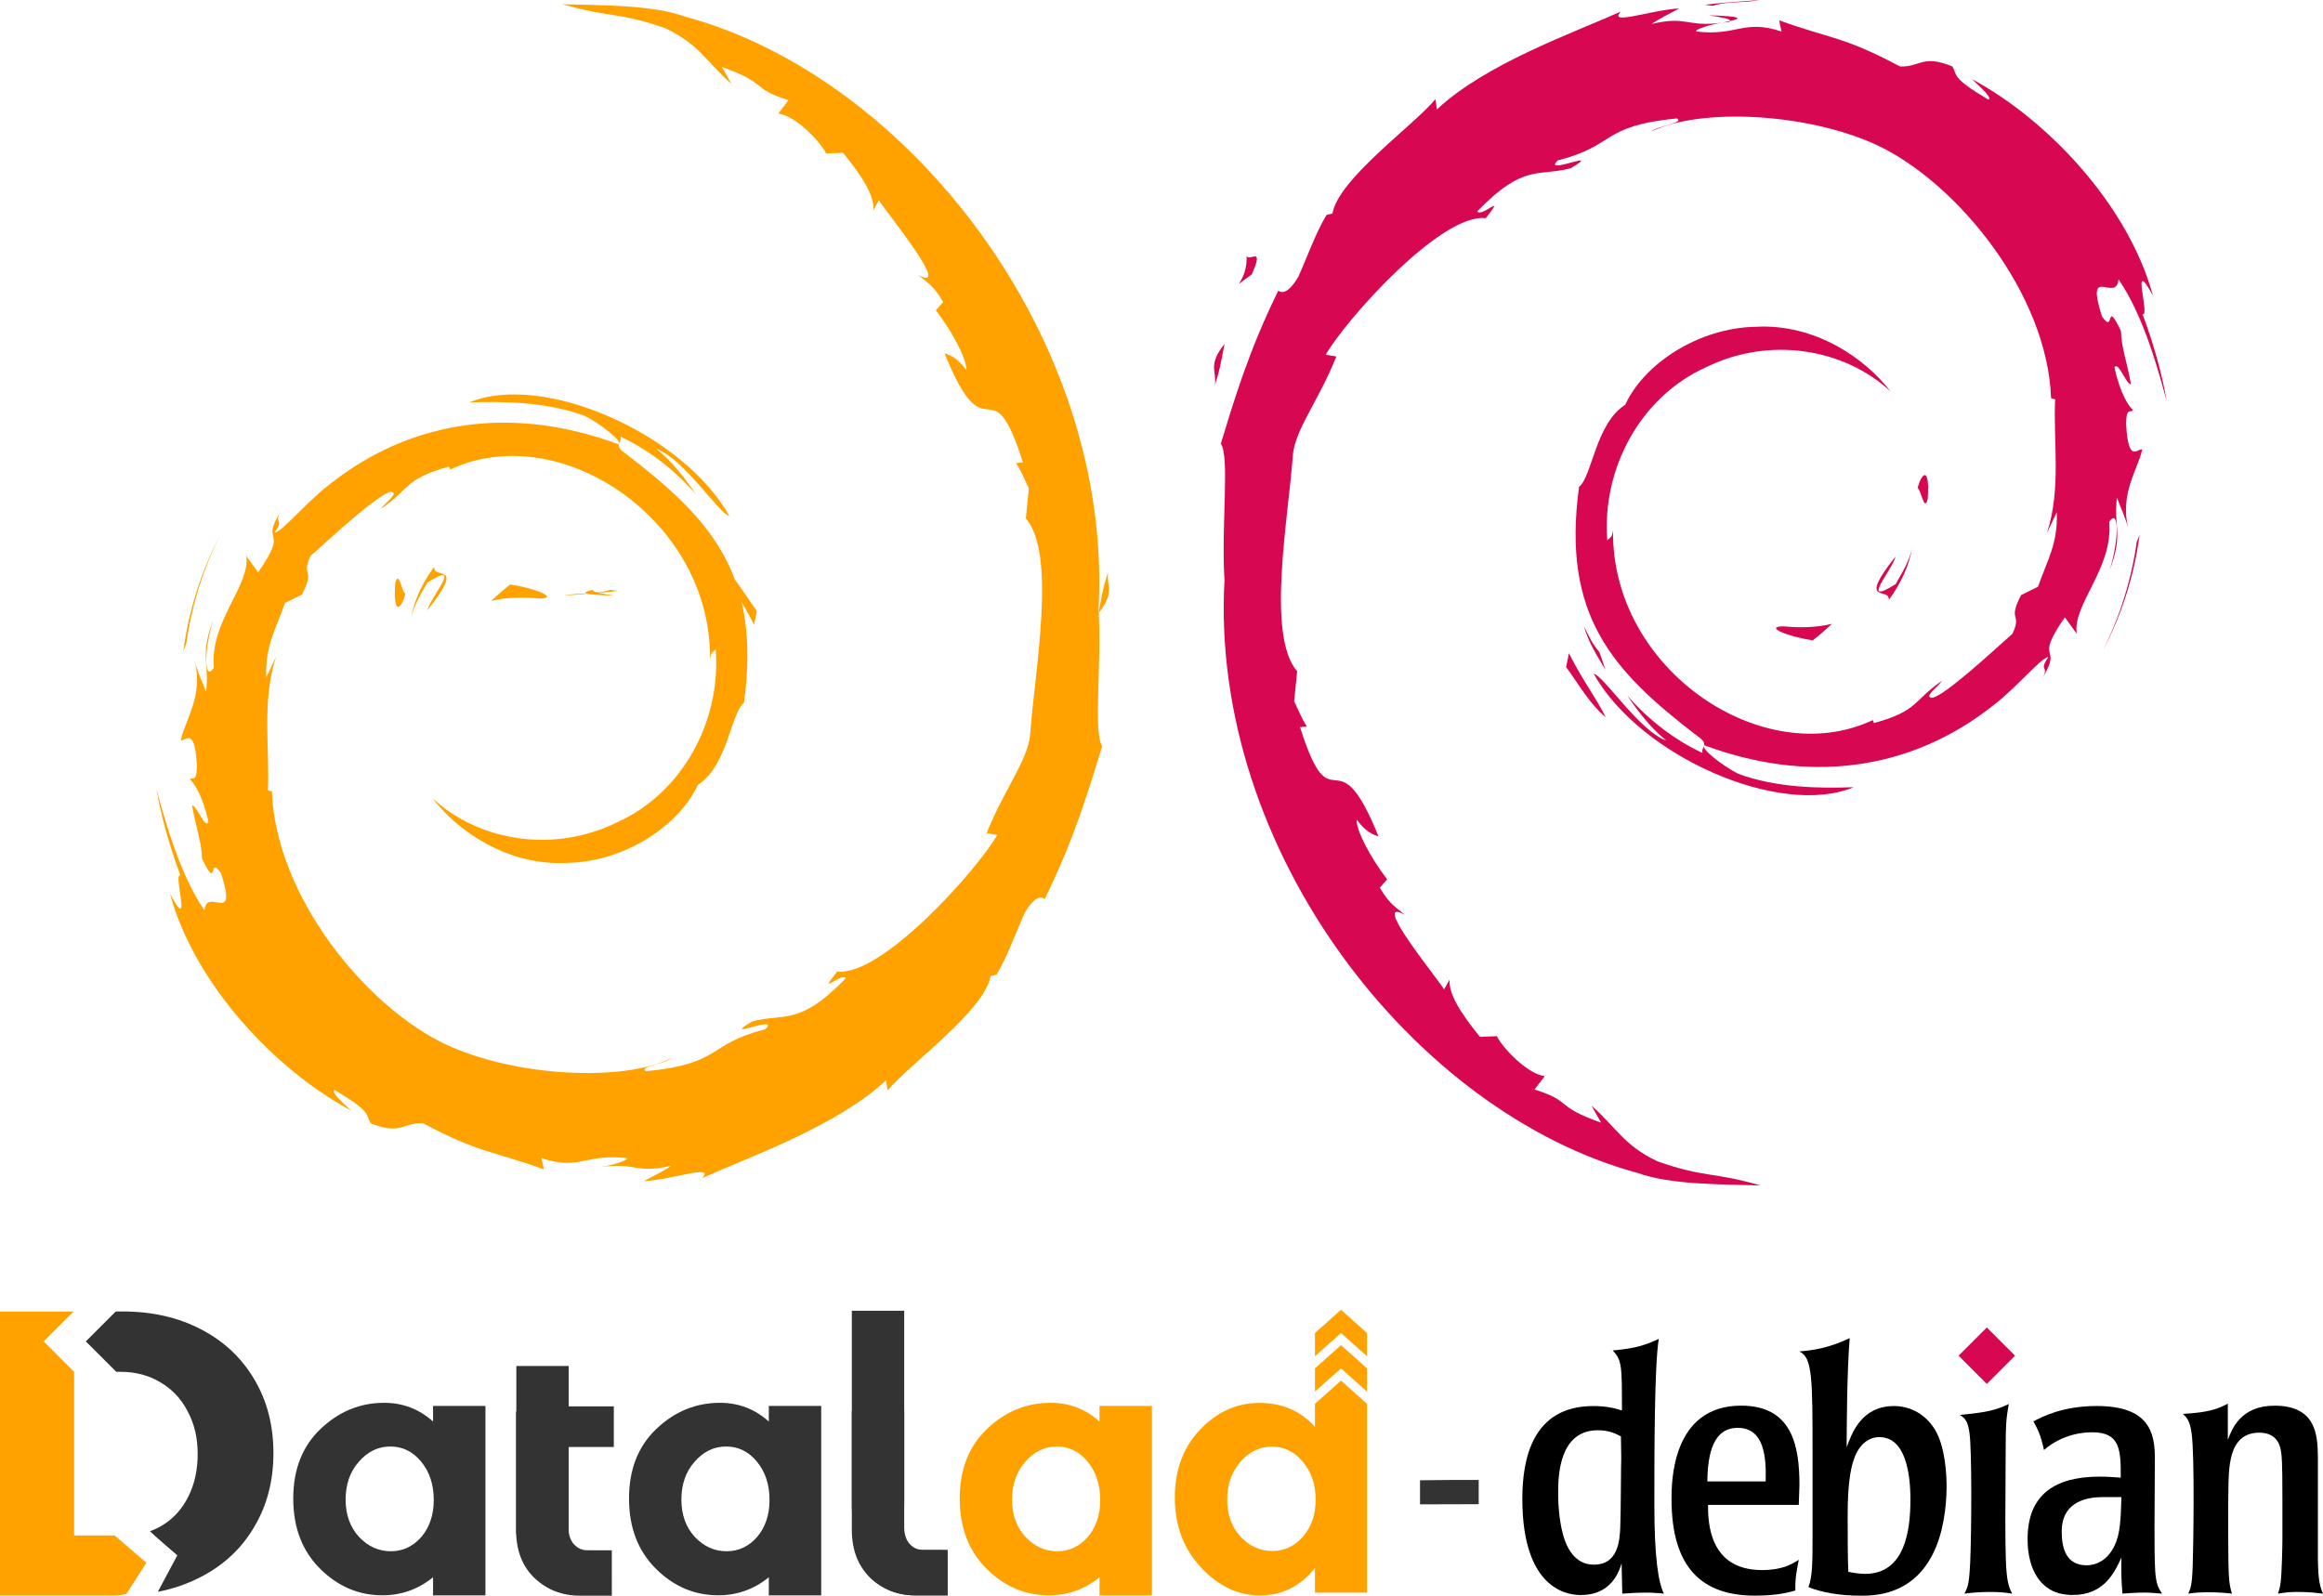
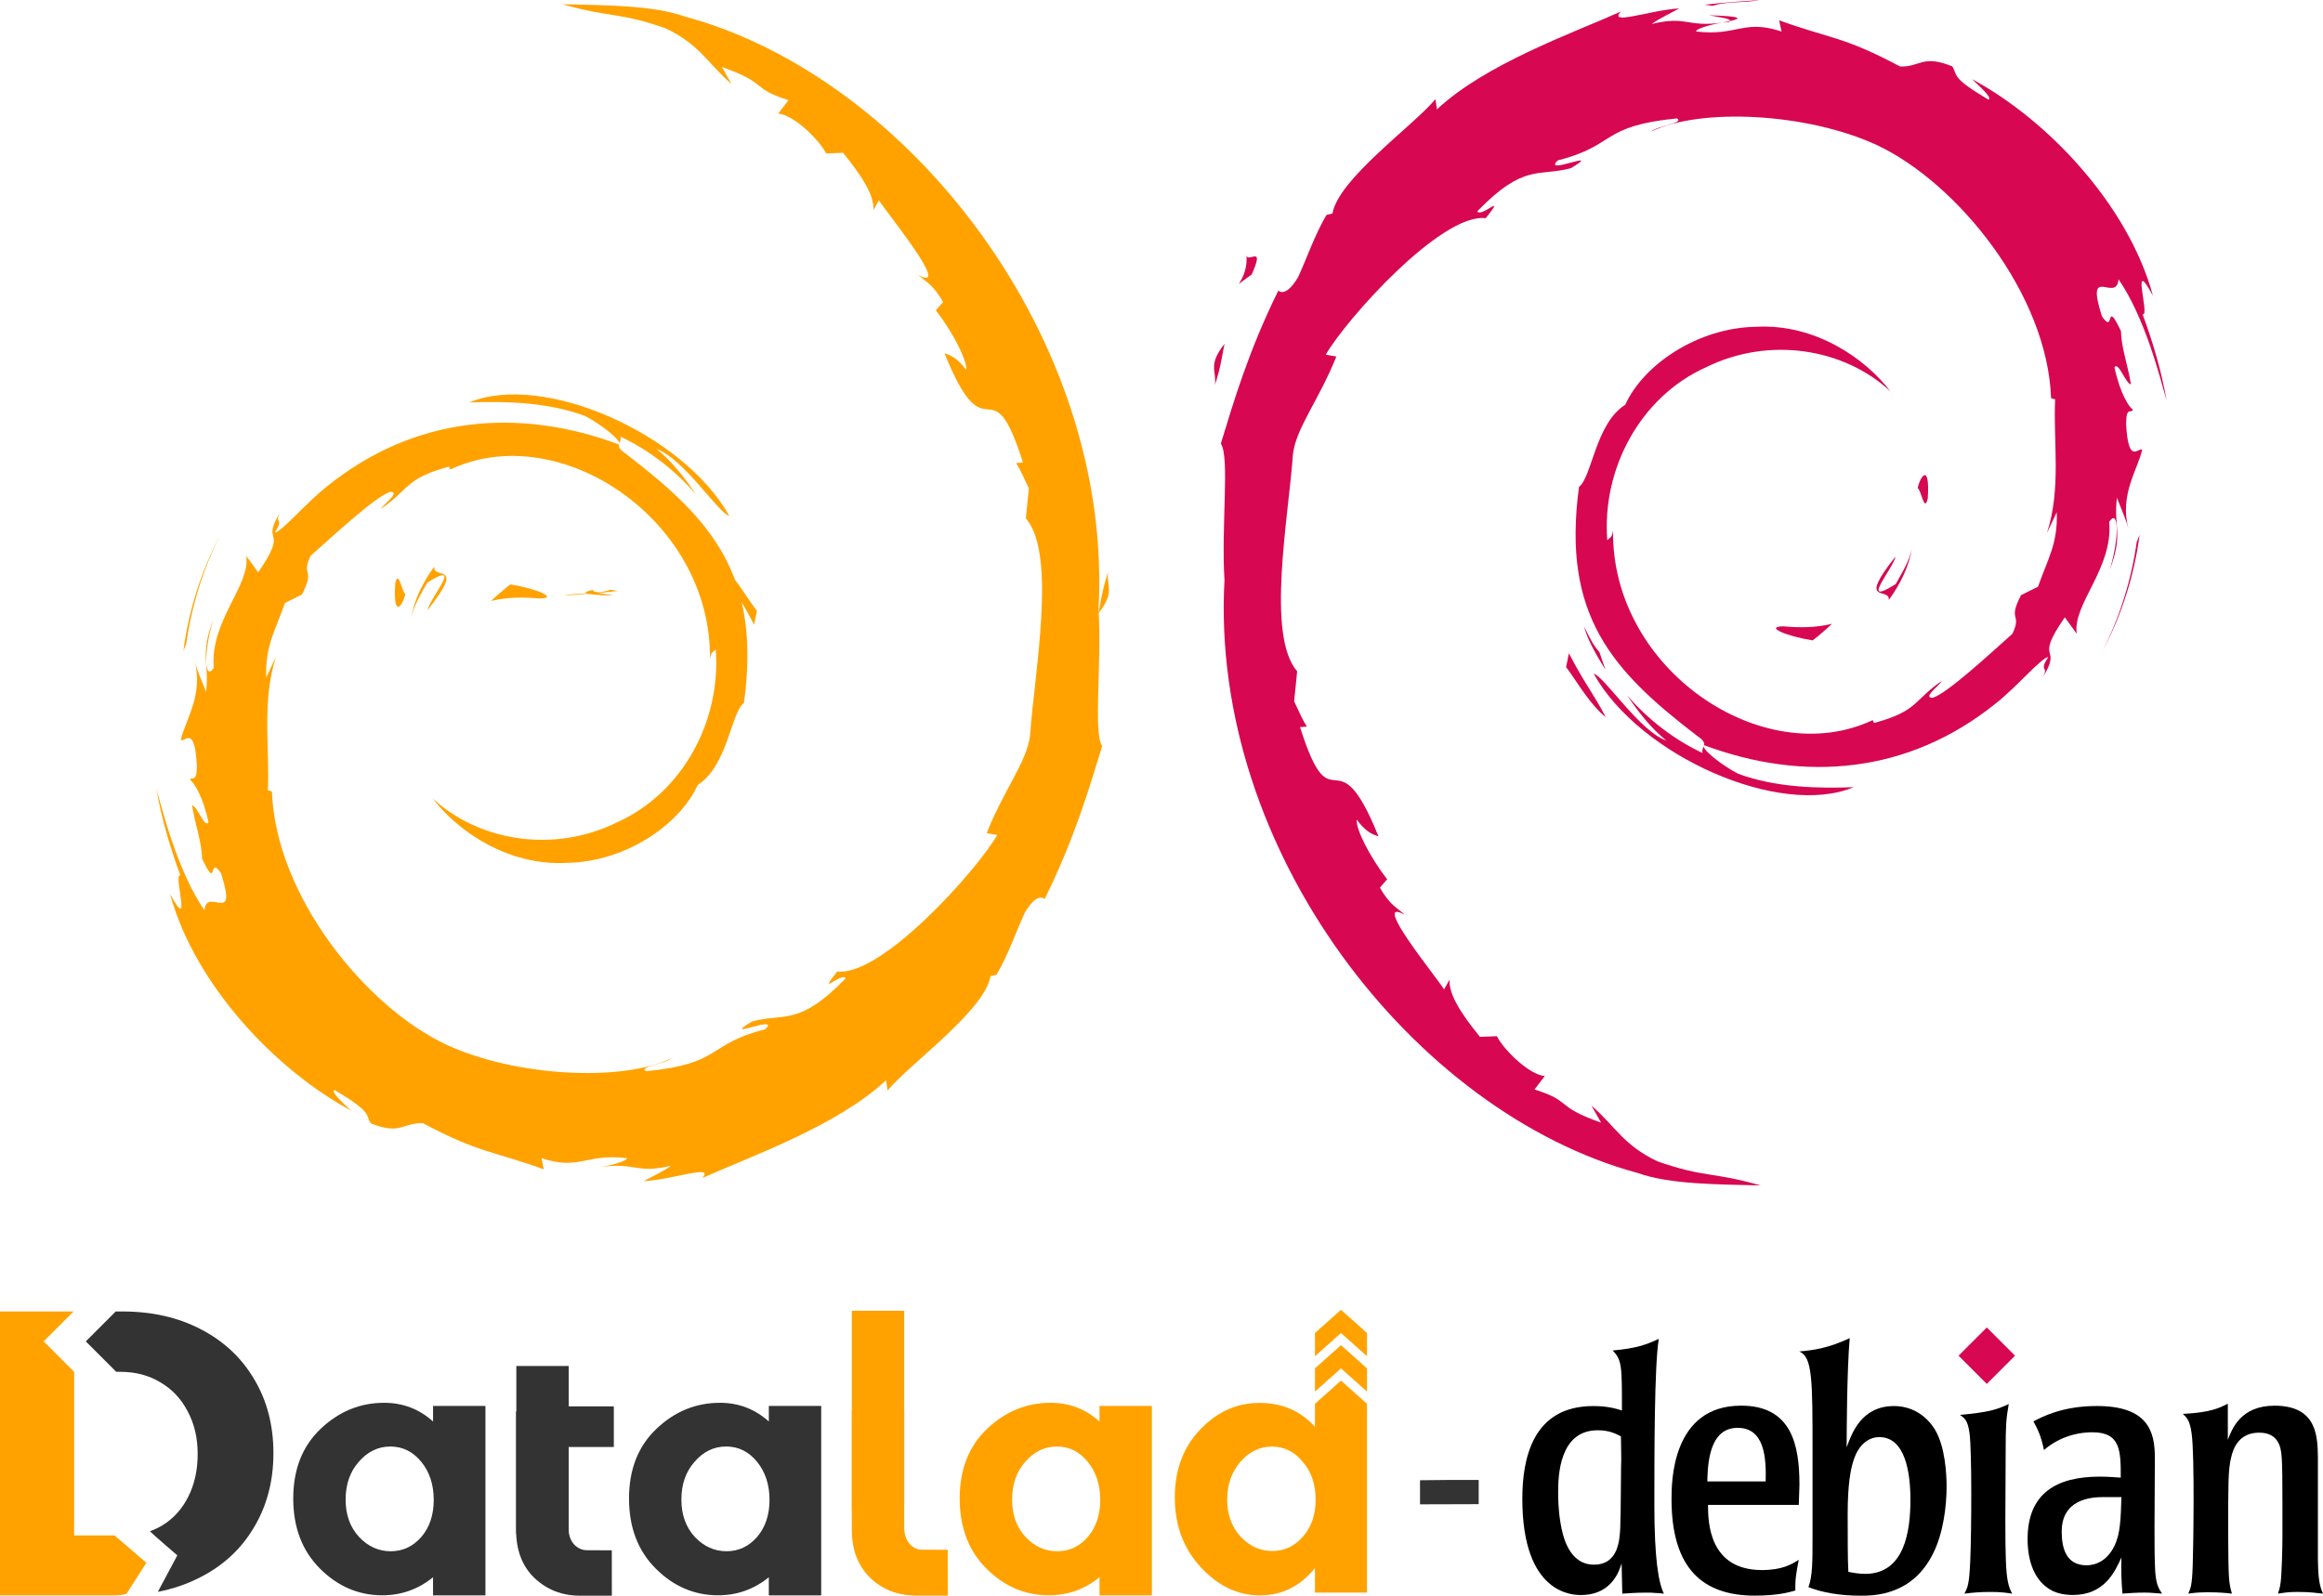
<svg xmlns="http://www.w3.org/2000/svg" height="73.652" viewBox="0 0 107.197 73.653" width="107.199" version="1.1" id="svg862">
  <defs id="defs866" />
-   <g id="g12649">
+   <g id="g1928">
    <g id="g9544" transform="matrix(0.6067841,0,0,0.6067841,506.7126,-319.6179)">
      <g id="g7892-9" transform="translate(-760.4215,526.7407)">
        <path fill="#d70751" d="m 60.969,47.645 c -1.494,0.02 0.281,0.768 2.232,1.069 0.541,-0.422 1.027,-0.846 1.463,-1.26 -1.213,0.297 -2.449,0.304 -3.695,0.191" id="path824-6" />
        <path fill="#d70751" d="m 68.986,45.646 c 0.893,-1.229 1.541,-2.573 1.77,-3.963 -0.201,0.99 -0.736,1.845 -1.244,2.749 -2.793,1.759 -0.264,-1.044 -0.002,-2.111 -3.002,3.783 -0.414,2.268 -0.524,3.325" id="path826-2" />
        <path fill="#d70751" d="m 71.949,37.942 c 0.182,-2.691 -0.529,-1.839 -0.768,-0.814 0.278,0.146 0.499,1.898 0.768,0.814" id="path828-8" />
        <path fill="#d70751" d="m 55.301,1.163 c 0.798,0.142 1.724,0.252 1.591,0.443 0.876,-0.193 1.073,-0.367 -1.591,-0.443" id="path830-4" />
        <path fill="#d70751" d="M 56.893,1.606 56.332,1.723 56.855,1.675 56.893,1.606" id="path832-6" />
        <path fill="#d70751" d="m 81.762,38.962 c 0.09,2.416 -0.705,3.59 -1.424,5.666 l -1.293,0.643 c -1.057,2.054 0.105,1.304 -0.652,2.937 -1.652,1.467 -5.006,4.589 -6.08,4.875 -0.785,-0.017 0.531,-0.926 0.703,-1.281 -2.209,1.516 -1.773,2.276 -5.152,3.199 L 67.766,54.78 c -8.33,3.92 -19.902,-3.847 -19.75,-14.443 -0.088,0.672 -0.253,0.504 -0.437,0.774 -0.43,-5.451 2.518,-10.926 7.49,-13.165 4.863,-2.406 10.564,-1.42 14.045,1.829 -1.912,-2.506 -5.721,-5.163 -10.232,-4.917 -4.421,0.072 -8.558,2.881 -9.938,5.932 -2.264,1.425 -2.528,5.496 -3.514,6.242 -1.329,9.76 2.497,13.975 8.97,18.936 1.016,0.686 0.286,0.791 0.422,1.313 -2.15,-1.006 -4.118,-2.526 -5.738,-4.387 0.86,1.257 1.787,2.479 2.986,3.439 -2.029,-0.685 -4.738,-4.913 -5.527,-5.085 3.495,6.258 14.178,10.975 19.775,8.634 -2.59,0.096 -5.879,0.053 -8.787,-1.022 -1.225,-0.629 -2.884,-1.93 -2.587,-2.173 7.636,2.851 15.522,2.158 22.128,-3.137 1.682,-1.31 3.518,-3.537 4.049,-3.567 -0.799,1.202 0.137,0.578 -0.477,1.639 1.672,-2.701 -0.729,-1.1 1.73,-4.664 l 0.908,1.25 c -0.34,-2.244 2.785,-4.966 2.467,-8.512 0.717,-1.084 0.799,1.168 0.039,3.662 1.055,-2.767 0.279,-3.212 0.549,-5.496 0.291,0.768 0.678,1.583 0.875,2.394 -0.688,-2.675 0.703,-4.503 1.049,-6.058 -0.342,-0.15 -1.061,1.182 -1.227,-1.976 0.025,-1.372 0.383,-0.719 0.52,-1.057 -0.268,-0.155 -0.975,-1.207 -1.404,-3.224 0.309,-0.475 0.832,1.229 1.256,1.298 -0.273,-1.603 -0.742,-2.826 -0.762,-4.057 -1.24,-2.59 -0.439,0.346 -1.443,-1.112 -1.32,-4.114 1.094,-0.955 1.258,-2.823 1.998,2.895 3.137,7.385 3.662,9.244 -0.4,-2.267 -1.045,-4.464 -1.834,-6.589 0.609,0.257 -0.979,-4.663 0.791,-1.405 C 87.189,15.552 81,9.062 75.305,6.018 76,6.655 76.879,7.455 76.565,7.581 73.731,5.896 74.229,5.763 73.823,5.051 71.518,4.112 71.364,5.128 69.839,5.053 65.489,2.745 64.651,2.99 60.648,1.546 L 60.83,2.398 C 57.949,1.438 57.473,2.76 54.36,2.4 54.171,2.253 55.358,1.864 56.336,1.723 53.55,2.091 53.68,1.173 50.954,1.824 51.625,1.353 52.337,1.04 53.053,0.64 50.782,0.778 47.629,1.962 48.602,0.884 44.897,2.538 38.316,4.859 34.623,8.322 L 34.507,7.546 c -1.692,2.031 -7.379,6.066 -7.832,8.699 l -0.453,0.105 c -0.879,1.491 -1.45,3.18 -2.148,4.713 -1.151,1.963 -1.688,0.756 -1.524,1.064 -2.265,4.592 -3.392,8.45 -4.363,11.616 0.692,1.035 0.017,6.232 0.278,10.391 -1.136,20.544 14.418,40.489 31.42,45.093 2.492,0.893 6.197,0.861 9.349,0.949 -3.718,-1.064 -4.198,-0.563 -7.822,-1.826 -2.613,-1.232 -3.185,-2.637 -5.037,-4.244 l 0.733,1.295 c -3.63,-1.285 -2.111,-1.59 -5.065,-2.525 l 0.783,-1.021 c -1.177,-0.09 -3.117,-1.982 -3.647,-3.033 l -1.288,0.051 c -1.546,-1.906 -2.371,-3.283 -2.31,-4.35 l -0.416,0.742 c -0.471,-0.809 -5.691,-7.158 -2.983,-5.68 -0.503,-0.458 -1.172,-0.747 -1.897,-2.066 l 0.551,-0.629 c -1.301,-1.677 -2.398,-3.826 -2.314,-4.542 0.695,0.938 1.177,1.114 1.655,1.275 -3.291,-8.164 -3.476,-0.449 -5.967,-8.31 l 0.526,-0.042 c -0.403,-0.611 -0.65,-1.27 -0.974,-1.919 l 0.23,-2.285 c -2.368,-2.736 -0.662,-11.645 -0.319,-16.53 0.235,-1.986 1.977,-4.101 3.3,-7.418 l -0.806,-0.138 c 1.542,-2.688 8.802,-10.799 12.166,-10.383 1.629,-2.046 -0.324,-0.008 -0.643,-0.522 3.579,-3.703 4.704,-2.616 7.119,-3.283 2.603,-1.545 -2.235,0.604 -1.001,-0.589 4.503,-1.149 3.19,-2.614 9.063,-3.197 0.62,0.352 -1.437,0.544 -1.953,1.001 3.75,-1.836 11.869,-1.417 17.145,1.018 6.117,2.861 12.994,11.314 13.266,19.267 l 0.309,0.083 c -0.156,3.162 0.484,6.819 -0.627,10.177 l 0.751,-1.591" id="path834-6" />
        <path fill="#d70751" d="m 44.658,49.695 -0.211,1.047 c 0.983,1.335 1.763,2.781 3.016,3.821 -0.902,-1.759 -1.571,-2.486 -2.805,-4.868" id="path836-2" />
        <path fill="#d70751" d="m 46.979,49.605 c -0.52,-0.576 -0.826,-1.268 -1.172,-1.956 0.33,1.211 1.006,2.252 1.633,3.312 l -0.461,-1.356" id="path838-5" />
        <path fill="#d70751" d="m 88.063,40.675 -0.219,0.552 c -0.402,2.858 -1.273,5.686 -2.605,8.309 1.472,-2.767 2.421,-5.794 2.824,-8.861" id="path840-1" />
        <path fill="#d70751" d="M 55.598,0.446 C 56.607,0.077 58.08,0.243 59.154,0 57.756,0.117 56.365,0.187 54.992,0.362 l 0.606,0.084" id="path842-7" />
        <path fill="#d70751" d="m 20.127,19.308 c 0.233,2.154 -1.62,2.991 0.41,1.569 1.09,-2.454 -0.424,-0.677 -0.41,-1.569" id="path844-1" />
        <path fill="#d70751" d="m 17.739,29.282 c 0.469,-1.437 0.553,-2.299 0.732,-3.132 -1.293,1.654 -0.596,2.007 -0.732,3.132" id="path846-8" />
      </g>
      <path fill="#d70751" d="m -794.041,572.268 c 1.494,-0.02 -0.281,-0.768 -2.232,-1.069 -0.541,0.422 -1.027,0.846 -1.463,1.26 1.213,-0.297 2.449,-0.304 3.695,-0.191" id="path824-6-7" style="fill:#ffa200;fill-opacity:1" />
      <path fill="#d70751" d="m -802.058,569.847 c -0.893,1.229 -1.541,2.573 -1.77,3.963 0.201,-0.99 0.736,-1.845 1.244,-2.749 2.793,-1.759 0.264,1.044 0.002,2.111 3.002,-3.783 0.414,-2.268 0.524,-3.325" id="path826-2-1" style="fill:#ffa200;fill-opacity:1" />
      <path fill="#d70751" d="m -805.021,571.104 c -0.182,2.691 0.529,1.839 0.768,0.814 -0.278,-0.146 -0.499,-1.898 -0.768,-0.814" id="path828-8-2" style="fill:#ffa200;fill-opacity:1" />
      <path fill="#d70751" d="m -788.373,572.05 c -0.798,-0.142 -1.724,-0.252 -1.591,-0.443 -0.876,0.193 -1.073,0.367 1.591,0.443" id="path830-4-2" style="fill:#ffa200;fill-opacity:1" />
      <path fill="#d70751" d="m -789.965,571.887 0.561,-0.117 -0.523,0.048 -0.038,0.069" id="path832-6-7" style="fill:#ffa200;fill-opacity:1" />
      <path fill="#d70751" d="m -814.834,578.275 c -0.09,-2.416 0.705,-3.59 1.424,-5.666 l 1.293,-0.643 c 1.057,-2.054 -0.105,-1.304 0.652,-2.937 1.652,-1.467 5.006,-4.589 6.08,-4.875 0.785,0.017 -0.531,0.926 -0.703,1.281 2.209,-1.516 1.773,-2.276 5.152,-3.199 l 0.098,0.221 c 8.33,-3.92 19.902,3.847 19.75,14.443 0.088,-0.672 0.253,-0.504 0.437,-0.774 0.43,5.451 -2.518,10.926 -7.49,13.165 -4.863,2.406 -10.564,1.42 -14.045,-1.829 1.912,2.506 5.721,5.163 10.232,4.917 4.421,-0.072 8.558,-2.881 9.938,-5.932 2.264,-1.425 2.528,-5.496 3.514,-6.242 1.329,-9.76 -2.497,-13.975 -8.97,-18.936 -1.016,-0.686 -0.286,-0.791 -0.422,-1.313 2.15,1.006 4.118,2.526 5.738,4.387 -0.86,-1.257 -1.787,-2.479 -2.986,-3.439 2.029,0.685 4.738,4.913 5.527,5.085 -3.495,-6.258 -14.178,-10.975 -19.775,-8.634 2.59,-0.096 5.879,-0.053 8.787,1.022 1.225,0.629 2.884,1.93 2.587,2.173 -7.636,-2.851 -15.522,-2.158 -22.128,3.137 -1.682,1.31 -3.518,3.537 -4.049,3.567 0.799,-1.202 -0.137,-0.578 0.477,-1.639 -1.672,2.701 0.729,1.1 -1.73,4.664 l -0.908,-1.25 c 0.34,2.244 -2.785,4.966 -2.467,8.512 -0.717,1.084 -0.799,-1.168 -0.039,-3.662 -1.055,2.767 -0.279,3.212 -0.549,5.496 -0.291,-0.768 -0.678,-1.583 -0.875,-2.394 0.688,2.675 -0.703,4.503 -1.049,6.058 0.342,0.15 1.061,-1.182 1.227,1.976 -0.025,1.372 -0.383,0.719 -0.52,1.057 0.268,0.155 0.975,1.207 1.404,3.224 -0.309,0.475 -0.832,-1.229 -1.256,-1.298 0.273,1.603 0.742,2.826 0.762,4.057 1.24,2.59 0.439,-0.346 1.443,1.112 1.32,4.114 -1.094,0.955 -1.258,2.823 -1.998,-2.895 -3.137,-7.385 -3.662,-9.244 0.4,2.267 1.045,4.464 1.834,6.589 -0.609,-0.257 0.979,4.663 -0.791,1.405 1.889,6.945 8.078,13.435 13.773,16.479 -0.695,-0.637 -1.574,-1.437 -1.26,-1.563 2.834,1.685 2.336,1.818 2.742,2.53 2.305,0.939 2.459,-0.077 3.984,-0.002 4.35,2.308 5.188,2.063 9.191,3.507 l -0.182,-0.852 c 2.881,0.96 3.357,-0.362 6.47,-0.002 0.189,0.147 -0.998,0.536 -1.976,0.677 2.786,-0.368 2.656,0.55 5.382,-0.101 -0.671,0.471 -1.383,0.784 -2.099,1.184 2.271,-0.138 5.424,-1.322 4.451,-0.244 3.705,-1.654 10.286,-3.975 13.979,-7.438 l 0.116,0.776 c 1.692,-2.031 7.379,-6.066 7.832,-8.699 l 0.453,-0.105 c 0.879,-1.491 1.45,-3.18 2.148,-4.713 1.151,-1.963 1.688,-0.756 1.524,-1.064 2.265,-4.592 3.392,-8.45 4.363,-11.616 -0.692,-1.035 -0.017,-6.232 -0.278,-10.391 1.136,-20.544 -14.418,-40.489 -31.42,-45.093 -2.492,-0.893 -6.197,-0.861 -9.349,-0.949 3.718,1.064 4.198,0.563 7.822,1.826 2.613,1.232 3.185,2.637 5.037,4.244 l -0.733,-1.295 c 3.63,1.285 2.111,1.59 5.065,2.525 l -0.783,1.021 c 1.177,0.09 3.117,1.982 3.647,3.033 l 1.288,-0.051 c 1.546,1.906 2.371,3.283 2.31,4.35 l 0.416,-0.742 c 0.471,0.809 5.691,7.158 2.983,5.68 0.503,0.458 1.172,0.747 1.897,2.066 l -0.551,0.629 c 1.301,1.677 2.398,3.826 2.314,4.542 -0.695,-0.938 -1.177,-1.114 -1.655,-1.275 3.291,8.164 3.476,0.449 5.967,8.31 l -0.526,0.042 c 0.403,0.611 0.65,1.27 0.974,1.919 l -0.23,2.285 c 2.368,2.736 0.662,11.645 0.319,16.53 -0.235,1.986 -1.977,4.101 -3.3,7.418 l 0.806,0.138 c -1.542,2.688 -8.802,10.799 -12.166,10.383 -1.629,2.046 0.324,0.008 0.643,0.522 -3.579,3.703 -4.704,2.616 -7.119,3.283 -2.603,1.545 2.235,-0.604 1.001,0.589 -4.503,1.149 -3.19,2.614 -9.063,3.197 -0.62,-0.352 1.437,-0.544 1.953,-1.001 -3.75,1.836 -11.869,1.417 -17.145,-1.018 -6.117,-2.861 -12.994,-11.314 -13.266,-19.267 l -0.309,-0.083 c 0.156,-3.162 -0.484,-6.819 0.627,-10.177 l -0.751,1.591" id="path834-6-4" style="fill:#ffa200;fill-opacity:1" />
      <path fill="#d70751" d="m -777.73,574.263 0.211,-1.047 c -0.983,-1.335 -1.763,-2.781 -3.016,-3.821 0.902,1.759 1.571,2.486 2.805,4.868" id="path836-2-7" style="fill:#ffa200;fill-opacity:1" />
      <path fill="#d70751" d="m -780.051,571.529 c 0.52,0.576 0.826,1.268 1.172,1.956 -0.33,-1.211 -1.006,-2.252 -1.633,-3.312 l 0.461,1.356" id="path838-5-5" style="fill:#ffa200;fill-opacity:1" />
      <path fill="#d70751" d="m -821.135,576.259 0.219,-0.552 c 0.402,-2.858 1.273,-5.686 2.605,-8.309 -1.472,2.767 -2.421,5.794 -2.824,8.861" id="path840-1-7" style="fill:#ffa200;fill-opacity:1" />
      <path fill="#d70751" d="m -788.67,571.606 c -1.009,0.369 -2.482,0.203 -3.556,0.446 1.398,-0.117 2.789,-0.187 4.162,-0.362 l -0.606,-0.084" id="path842-7-3" style="fill:#ffa200;fill-opacity:1" />
      <path fill="#d70751" d="m -753.199,572.965 c -0.233,-2.154 1.62,-2.991 -0.41,-1.569 -1.09,2.454 0.424,0.677 0.41,1.569" id="path844-1-8" style="fill:#ffa200;fill-opacity:1" />
      <path fill="#d70751" d="m -750.811,570.263 c -0.469,1.437 -0.553,2.299 -0.732,3.132 1.293,-1.654 0.596,-2.007 0.732,-3.132" id="path846-8-9" style="fill:#ffa200;fill-opacity:1" />
    </g>
-     <g id="g10708" transform="matrix(0.6067841,0,0,0.6067841,527.3979,-314.3085)">
-       <g id="g10635" transform="translate(7.025968,-0.8135548)">
-         <g id="g7521-1" transform="matrix(0.6145117,0,0,0.6145117,-850.0711,665.1677)">
+     <g id="g1876">
+       <g id="g1851">
+         <g id="g7521-1" transform="matrix(0.3728759,0,0,0.3728759,15.85159,88.81103)">
          <path d="m 113.398,-40.687 c -2.719,0 -5.152,-1.159 -7.298,-3.477 -2.147,-2.318 -3.22,-5.195 -3.22,-8.629 0,-3.435 1.045,-6.239 3.134,-8.415 2.089,-2.204 4.536,-3.306 7.341,-3.306 2.805,0 5.095,0.987 6.869,2.962 l 3e-4,-2.85 3.22,-2.874 3.22,2.874 -3e-4,23.372 h -6.44 v -3.048 c -1.803,2.261 -4.079,3.392 -6.826,3.392 z m -4.036,-11.849 c 0,1.86 0.558,3.392 1.674,4.594 1.116,1.173 2.418,1.76 3.907,1.76 1.488,0 2.748,-0.587 3.778,-1.76 1.059,-1.202 1.588,-2.733 1.588,-4.594 0,-1.889 -0.529,-3.449 -1.588,-4.68 -1.03,-1.259 -2.304,-1.889 -3.821,-1.889 -1.517,0 -2.819,0.63 -3.907,1.889 -1.088,1.259 -1.631,2.819 -1.631,4.68 z" style="font-style:normal;font-variant:normal;font-weight:bold;font-stretch:normal;font-size:96px;line-height:25px;font-family:'Montserrat Alternates';-inkscape-font-specification:'Montserrat Alternates Bold';text-align:start;letter-spacing:0px;word-spacing:0px;writing-mode:lr-tb;text-anchor:start;display:inline;fill:#ffa200;fill-opacity:1;stroke:none;stroke-width:0.447px;stroke-linecap:butt;stroke-linejoin:miter;stroke-opacity:1" id="path4588-1-9-5" />
          <path style="display:inline;fill:#ffa200;fill-opacity:1;fill-rule:evenodd;stroke:none;stroke-width:1.789;stroke-linecap:butt;stroke-linejoin:miter;stroke-miterlimit:4;stroke-dasharray:none;stroke-opacity:0" d="m 120.225,-68.789 3.22,-2.873 3.22,2.873 v 2.873 l -3.22,-2.873 -3.22,2.873 z" id="rect2037-1-7" />
          <path style="display:inline;fill:#ffa200;fill-opacity:1;fill-rule:evenodd;stroke:none;stroke-width:1.789;stroke-linecap:butt;stroke-linejoin:miter;stroke-miterlimit:4;stroke-dasharray:none;stroke-opacity:0" d="m 120.225,-73.167 3.22,-2.873 3.22,2.873 v 2.873 l -3.22,-2.873 -3.22,2.873 z" id="rect2037-6-7-57" />
        </g>
-         <path d="m -807.43,618.512 -3e-4,14.695 c -1e-5,0.545 -0.446,2.737 -0.164,3.053 0.281,0.299 1.202,0.449 1.589,0.449 0.739,0 1.003,0.009 1.873,0.006 l 0.003,3.45 c -1.425,0.002 -1.058,6.2e-4 -2.43,6.2e-4 -1.354,0 -2.506,-0.449 -3.456,-1.345 -0.932,-0.897 -1.398,-3.88 -1.398,-5.428 v -14.879 l 1.992,6e-5 z" style="font-style:normal;font-variant:normal;font-weight:bold;font-stretch:normal;font-size:96px;line-height:25px;font-family:'Montserrat Alternates';-inkscape-font-specification:'Montserrat Alternates Bold';text-align:start;letter-spacing:0px;word-spacing:0px;writing-mode:lr-tb;text-anchor:start;fill:#333333;fill-opacity:1;stroke:none;stroke-width:0.275px;stroke-linecap:butt;stroke-linejoin:miter;stroke-opacity:1" id="path4584-3-3-2" />
-         <path d="m -807.43,626.141 -2.8e-4,8.826 c -10e-6,0.545 0.141,0.976 0.422,1.293 0.281,0.299 0.616,0.449 1.003,0.449 0.739,0 1.003,0.009 1.873,0.006 l 10e-4,1.725 10e-4,1.725 c -1.425,0.002 -1.058,6.2e-4 -2.43,6.2e-4 -1.354,0 -2.506,-0.449 -3.456,-1.345 -0.932,-0.897 -1.398,-2.119 -1.398,-3.667 v -9.011 l 1.992,6e-5 z" style="font-style:normal;font-variant:normal;font-weight:bold;font-stretch:normal;font-size:96px;line-height:25px;font-family:'Montserrat Alternates';-inkscape-font-specification:'Montserrat Alternates Bold';text-align:start;letter-spacing:0px;word-spacing:0px;writing-mode:lr-tb;text-anchor:start;fill:#333333;fill-opacity:1;stroke:none;stroke-width:0.275px;stroke-linecap:butt;stroke-linejoin:miter;stroke-opacity:1" id="path4584-3-1-7-4" />
-         <path d="m -821.579,640.158 c -1.812,0 -3.395,-0.677 -4.749,-2.031 -1.354,-1.354 -2.031,-3.131 -2.031,-5.329 0,-2.216 0.695,-3.984 2.084,-5.303 1.389,-1.319 2.999,-1.979 4.828,-1.979 1.425,0 2.665,0.475 3.72,1.425 v -1.187 h 3.984 v 14.412 h -3.984 v -1.379 c -1.126,0.915 -2.41,1.372 -3.852,1.372 z m -2.797,-7.281 c 0,1.161 0.343,2.111 1.029,2.849 0.686,0.721 1.486,1.082 2.401,1.082 0.915,0 1.688,-0.361 2.322,-1.082 0.633,-0.739 0.95,-1.68 0.95,-2.823 0,-1.161 -0.317,-2.128 -0.95,-2.902 -0.633,-0.774 -1.416,-1.161 -2.348,-1.161 -0.932,0 -1.732,0.387 -2.401,1.161 -0.668,0.756 -1.003,1.715 -1.003,2.876 z" style="font-style:normal;font-variant:normal;font-weight:bold;font-stretch:normal;font-size:96px;line-height:25px;font-family:'Montserrat Alternates';-inkscape-font-specification:'Montserrat Alternates Bold';text-align:start;letter-spacing:0px;word-spacing:0px;writing-mode:lr-tb;text-anchor:start;display:inline;fill:#333333;fill-opacity:1;stroke:none;stroke-width:0.275px;stroke-linecap:butt;stroke-linejoin:miter;stroke-opacity:1" id="path4616-0-6-4" />
-         <path d="m -847.115,640.158 c -1.812,0 -3.395,-0.677 -4.749,-2.031 -1.354,-1.354 -2.031,-3.131 -2.031,-5.329 0,-2.216 0.695,-3.984 2.084,-5.303 1.389,-1.319 2.999,-1.979 4.828,-1.979 1.425,0 2.665,0.475 3.72,1.425 v -1.187 h 3.984 v 14.412 h -3.984 v -1.379 c -1.126,0.915 -2.41,1.372 -3.852,1.372 z m -2.797,-7.281 c 0,1.161 0.343,2.111 1.029,2.849 0.686,0.721 1.486,1.082 2.401,1.082 0.915,0 1.688,-0.361 2.322,-1.082 0.633,-0.739 0.95,-1.68 0.95,-2.823 0,-1.161 -0.317,-2.128 -0.95,-2.902 -0.633,-0.774 -1.416,-1.161 -2.348,-1.161 -0.932,0 -1.732,0.387 -2.401,1.161 -0.668,0.756 -1.003,1.715 -1.003,2.876 z" style="font-style:normal;font-variant:normal;font-weight:bold;font-stretch:normal;font-size:96px;line-height:25px;font-family:'Montserrat Alternates';-inkscape-font-specification:'Montserrat Alternates Bold';text-align:start;letter-spacing:0px;word-spacing:0px;writing-mode:lr-tb;text-anchor:start;display:inline;fill:#333333;fill-opacity:1;stroke:none;stroke-width:0.275px;stroke-linecap:butt;stroke-linejoin:miter;stroke-opacity:1" id="path4616-0-0-9" />
-         <path d="m -796.429,640.158 c -1.812,0 -3.395,-0.677 -4.749,-2.031 -1.354,-1.354 -2.031,-3.131 -2.031,-5.329 0,-2.216 0.695,-3.984 2.084,-5.303 1.389,-1.319 2.999,-1.979 4.828,-1.979 1.425,0 2.665,0.475 3.72,1.425 v -1.187 h 3.984 v 14.412 h -3.984 v -1.379 c -1.126,0.915 -2.41,1.372 -3.852,1.372 z m -2.797,-7.281 c 0,1.161 0.343,2.111 1.029,2.849 0.686,0.721 1.486,1.082 2.401,1.082 0.915,0 1.688,-0.361 2.322,-1.082 0.633,-0.739 0.95,-1.68 0.95,-2.823 0,-1.161 -0.317,-2.128 -0.95,-2.902 -0.633,-0.774 -1.416,-1.161 -2.348,-1.161 -0.932,0 -1.732,0.387 -2.401,1.161 -0.668,0.756 -1.003,1.715 -1.003,2.876 z" style="font-style:normal;font-variant:normal;font-weight:bold;font-stretch:normal;font-size:96px;line-height:25px;font-family:'Montserrat Alternates';-inkscape-font-specification:'Montserrat Alternates Bold';text-align:start;letter-spacing:0px;word-spacing:0px;writing-mode:lr-tb;text-anchor:start;display:inline;fill:#ffa200;fill-opacity:1;stroke:none;stroke-width:0.275px;stroke-linecap:butt;stroke-linejoin:miter;stroke-opacity:1" id="path4616-0-3-9" />
-         <path d="m -832.966,626.163 -3e-4,8.826 c -2e-5,0.545 0.141,0.976 0.422,1.293 0.281,0.299 0.616,0.449 1.003,0.449 0.739,0 1.003,0.009 1.873,0.006 l 10e-4,1.725 10e-4,1.725 c -1.425,0.002 -1.058,6.1e-4 -2.43,6.1e-4 -1.354,0 -2.506,-0.449 -3.456,-1.345 -0.932,-0.897 -1.398,-2.119 -1.398,-3.667 v -9.01 l 1.992,1.174 z" style="font-style:normal;font-variant:normal;font-weight:bold;font-stretch:normal;font-size:96px;line-height:25px;font-family:'Montserrat Alternates';-inkscape-font-specification:'Montserrat Alternates Bold';text-align:start;letter-spacing:0px;word-spacing:0px;writing-mode:lr-tb;text-anchor:start;fill:#333333;fill-opacity:1;stroke:none;stroke-width:0.275px;stroke-linecap:butt;stroke-linejoin:miter;stroke-opacity:1" id="path4584-3-1-6" />
-         <path d="m -836.929,635.18 -1.1e-4,-6.82 -1e-4,-5.646 h 1.992 1.992 v 3.074 h 3.43 v 3.087 h -3.43 l -2.7e-4,6.121 -10e-6,0.446 -1.877,0.597 -2.107,-0.568" style="font-style:normal;font-variant:normal;font-weight:bold;font-stretch:normal;font-size:96px;line-height:25px;font-family:'Montserrat Alternates';-inkscape-font-specification:'Montserrat Alternates Bold';text-align:start;letter-spacing:0px;word-spacing:0px;writing-mode:lr-tb;text-anchor:start;display:inline;fill:#333333;fill-opacity:1;stroke:none;stroke-width:0.275px;stroke-linecap:butt;stroke-linejoin:miter;stroke-opacity:1" id="path4614-2-5-0" />
-         <path style="font-style:normal;font-variant:normal;font-weight:bold;font-stretch:normal;font-size:192px;line-height:25px;font-family:Montserrat;-inkscape-font-specification:'Montserrat Bold';text-align:start;letter-spacing:0px;word-spacing:0px;writing-mode:lr-tb;text-anchor:start;display:inline;fill:#333333;fill-opacity:1;stroke:none;stroke-width:0.16px;stroke-linecap:butt;stroke-linejoin:miter;stroke-opacity:1" d="m -867.395,618.568 -2.275,2.275 2.315,2.315 h 0.338 c 1.13,0 2.136,0.267 3.019,0.801 0.883,0.513 1.571,1.242 2.064,2.187 0.513,0.945 0.77,2.033 0.77,3.265 0,1.212 -0.236,2.29 -0.709,3.235 -0.472,0.945 -1.13,1.674 -1.972,2.187 -0.301,0.184 -0.619,0.333 -0.952,0.451 0.232,0.247 2.084,1.834 2.084,1.834 l -1.481,2.775 c 1.143,-0.223 2.205,-0.585 3.184,-1.086 1.787,-0.904 3.163,-2.177 4.128,-3.82 0.986,-1.643 1.479,-3.522 1.479,-5.638 0,-2.115 -0.483,-3.984 -1.448,-5.607 -0.965,-1.643 -2.321,-2.917 -4.067,-3.82 -1.725,-0.904 -3.717,-1.356 -5.977,-1.356 z" id="path1711-6-2-1-5-1" />
-         <path style="font-style:normal;font-variant:normal;font-weight:bold;font-stretch:normal;font-size:192px;line-height:25px;font-family:Montserrat;-inkscape-font-specification:'Montserrat Bold';text-align:start;letter-spacing:0px;word-spacing:0px;writing-mode:lr-tb;text-anchor:start;fill:#ffa200;fill-opacity:1;stroke:none;stroke-width:0.16px;stroke-linecap:butt;stroke-linejoin:miter;stroke-opacity:1" d="m -876.198,618.568 v 21.596 c 0,0 8.024,0.002 8.683,0 0.659,-0.002 0.938,-0.12 0.938,-0.12 l 1.511,-2.362 -2.418,-2.077 h -3.076 v -12.446 l -1.074,-1.074 -1.241,-1.241 -6.2e-4,-3.2e-4 c 1.6e-4,1.6e-4 1.143,-1.143 2.275,-2.275 z" id="path1711-6-2-1-9-8-6" />
+         <path d="m 41.725,60.501 -1.82e-4,8.916 c -6e-6,0.331 -0.271,1.661 -0.1,1.853 0.171,0.181 0.73,0.272 0.964,0.272 0.448,0 0.609,0.005 1.137,0.004 l 0.002,2.093 c -0.865,0.001 -0.642,3.76e-4 -1.474,3.76e-4 -0.822,0 -1.521,-0.272 -2.097,-0.816 -0.566,-0.544 -0.848,-2.354 -0.848,-3.293 v -9.028 l 1.209,3.6e-5 z" style="font-style:normal;font-variant:normal;font-weight:bold;font-stretch:normal;font-size:96px;line-height:25px;font-family:'Montserrat Alternates';-inkscape-font-specification:'Montserrat Alternates Bold';text-align:start;letter-spacing:0px;word-spacing:0px;writing-mode:lr-tb;text-anchor:start;fill:#ffa200;fill-opacity:1;stroke:none;stroke-width:0.167px;stroke-linecap:butt;stroke-linejoin:miter;stroke-opacity:1" id="path4584-3-3-2" />
+         <path d="m 41.725,65.13 -1.7e-4,5.355 c -6e-6,0.331 0.086,0.592 0.256,0.784 0.171,0.181 0.374,0.272 0.608,0.272 0.448,0 0.609,0.005 1.137,0.004 l 6.07e-4,1.047 6.07e-4,1.047 c -0.865,0.001 -0.642,3.76e-4 -1.474,3.76e-4 -0.822,0 -1.521,-0.272 -2.097,-0.816 -0.566,-0.544 -0.848,-1.286 -0.848,-2.225 V 65.13 l 1.209,3.6e-5 z" style="font-style:normal;font-variant:normal;font-weight:bold;font-stretch:normal;font-size:96px;line-height:25px;font-family:'Montserrat Alternates';-inkscape-font-specification:'Montserrat Alternates Bold';text-align:start;letter-spacing:0px;word-spacing:0px;writing-mode:lr-tb;text-anchor:start;fill:#ffa200;fill-opacity:1;stroke:none;stroke-width:0.167px;stroke-linecap:butt;stroke-linejoin:miter;stroke-opacity:1" id="path4584-3-1-7-4" />
+         <path d="m 33.14,73.636 c -1.099,0 -2.06,-0.411 -2.881,-1.233 -0.822,-0.822 -1.233,-1.9 -1.233,-3.234 0,-1.345 0.422,-2.417 1.265,-3.218 0.843,-0.8 1.82,-1.201 2.93,-1.201 0.864,0 1.617,0.288 2.257,0.864 v -0.72 h 2.417 v 8.745 H 35.477 V 72.803 c -0.683,0.555 -1.462,0.832 -2.337,0.832 z M 31.443,69.217 c 0,0.704 0.208,1.281 0.624,1.729 0.416,0.438 0.902,0.656 1.457,0.656 0.555,0 1.025,-0.219 1.409,-0.656 0.384,-0.448 0.576,-1.019 0.576,-1.713 0,-0.704 -0.192,-1.291 -0.576,-1.761 -0.384,-0.47 -0.859,-0.704 -1.425,-0.704 -0.566,0 -1.051,0.235 -1.457,0.704 -0.406,0.459 -0.608,1.041 -0.608,1.745 z" style="font-style:normal;font-variant:normal;font-weight:bold;font-stretch:normal;font-size:96px;line-height:25px;font-family:'Montserrat Alternates';-inkscape-font-specification:'Montserrat Alternates Bold';text-align:start;letter-spacing:0px;word-spacing:0px;writing-mode:lr-tb;text-anchor:start;display:inline;fill:#333333;fill-opacity:1;stroke:none;stroke-width:0.167px;stroke-linecap:butt;stroke-linejoin:miter;stroke-opacity:1" id="path4616-0-6-4" />
+         <path d="m 17.645,73.636 c -1.099,0 -2.06,-0.411 -2.881,-1.233 -0.822,-0.822 -1.233,-1.9 -1.233,-3.234 0,-1.345 0.422,-2.417 1.265,-3.218 0.843,-0.8 1.82,-1.201 2.93,-1.201 0.864,0 1.617,0.288 2.257,0.864 v -0.72 h 2.417 v 8.745 H 19.982 V 72.803 c -0.683,0.555 -1.462,0.832 -2.337,0.832 z m -1.697,-4.418 c 0,0.704 0.208,1.281 0.624,1.729 0.416,0.438 0.902,0.656 1.457,0.656 0.555,0 1.025,-0.219 1.409,-0.656 0.384,-0.448 0.576,-1.019 0.576,-1.713 0,-0.704 -0.192,-1.291 -0.576,-1.761 -0.384,-0.47 -0.859,-0.704 -1.425,-0.704 -0.566,0 -1.051,0.235 -1.457,0.704 -0.406,0.459 -0.608,1.041 -0.608,1.745 z" style="font-style:normal;font-variant:normal;font-weight:bold;font-stretch:normal;font-size:96px;line-height:25px;font-family:'Montserrat Alternates';-inkscape-font-specification:'Montserrat Alternates Bold';text-align:start;letter-spacing:0px;word-spacing:0px;writing-mode:lr-tb;text-anchor:start;display:inline;fill:#333333;fill-opacity:1;stroke:none;stroke-width:0.167px;stroke-linecap:butt;stroke-linejoin:miter;stroke-opacity:1" id="path4616-0-0-9" />
+         <path d="m 48.401,73.636 c -1.099,0 -2.06,-0.411 -2.882,-1.233 -0.822,-0.822 -1.233,-1.9 -1.233,-3.234 0,-1.345 0.422,-2.417 1.265,-3.218 0.843,-0.8 1.82,-1.201 2.93,-1.201 0.864,0 1.617,0.288 2.257,0.864 v -0.72 h 2.417 v 8.745 H 50.738 V 72.803 c -0.683,0.555 -1.462,0.832 -2.337,0.832 z m -1.697,-4.418 c 0,0.704 0.208,1.281 0.624,1.729 0.416,0.438 0.902,0.656 1.457,0.656 0.555,0 1.025,-0.219 1.409,-0.656 0.384,-0.448 0.576,-1.019 0.576,-1.713 0,-0.704 -0.192,-1.291 -0.576,-1.761 -0.384,-0.47 -0.859,-0.704 -1.425,-0.704 -0.566,0 -1.051,0.235 -1.457,0.704 -0.406,0.459 -0.608,1.041 -0.608,1.745 z" style="font-style:normal;font-variant:normal;font-weight:bold;font-stretch:normal;font-size:96px;line-height:25px;font-family:'Montserrat Alternates';-inkscape-font-specification:'Montserrat Alternates Bold';text-align:start;letter-spacing:0px;word-spacing:0px;writing-mode:lr-tb;text-anchor:start;display:inline;fill:#ffa200;fill-opacity:1;stroke:none;stroke-width:0.167px;stroke-linecap:butt;stroke-linejoin:miter;stroke-opacity:1" id="path4616-0-3-9" />
+         <path d="m 26.231,65.144 -1.82e-4,5.355 c -1.2e-5,0.331 0.086,0.592 0.256,0.784 0.171,0.181 0.374,0.272 0.608,0.272 0.448,0 0.609,0.005 1.137,0.004 l 6.07e-4,1.047 6.06e-4,1.047 c -0.865,0.001 -0.642,3.71e-4 -1.474,3.71e-4 -0.822,0 -1.521,-0.272 -2.097,-0.816 -0.566,-0.544 -0.848,-1.286 -0.848,-2.225 v -5.467 l 1.209,0.712 z" style="font-style:normal;font-variant:normal;font-weight:bold;font-stretch:normal;font-size:96px;line-height:25px;font-family:'Montserrat Alternates';-inkscape-font-specification:'Montserrat Alternates Bold';text-align:start;letter-spacing:0px;word-spacing:0px;writing-mode:lr-tb;text-anchor:start;fill:#333333;fill-opacity:1;stroke:none;stroke-width:0.167px;stroke-linecap:butt;stroke-linejoin:miter;stroke-opacity:1" id="path4584-3-1-6" />
+         <path d="m 23.826,70.615 -6.7e-5,-4.138 -6.1e-5,-3.426 h 1.209 1.209 v 1.865 h 2.081 v 1.873 h -2.081 l -1.63e-4,3.714 -7e-6,0.271 -1.139,0.362 -1.278,-0.345" style="font-style:normal;font-variant:normal;font-weight:bold;font-stretch:normal;font-size:96px;line-height:25px;font-family:'Montserrat Alternates';-inkscape-font-specification:'Montserrat Alternates Bold';text-align:start;letter-spacing:0px;word-spacing:0px;writing-mode:lr-tb;text-anchor:start;display:inline;fill:#333333;fill-opacity:1;stroke:none;stroke-width:0.167px;stroke-linecap:butt;stroke-linejoin:miter;stroke-opacity:1" id="path4614-2-5-0" />
+         <path style="font-style:normal;font-variant:normal;font-weight:bold;font-stretch:normal;font-size:192px;line-height:25px;font-family:Montserrat;-inkscape-font-specification:'Montserrat Bold';text-align:start;letter-spacing:0px;word-spacing:0px;writing-mode:lr-tb;text-anchor:start;display:inline;fill:#333333;fill-opacity:1;stroke:none;stroke-width:0.097px;stroke-linecap:butt;stroke-linejoin:miter;stroke-opacity:1" d="m 5.339,60.535 -1.381,1.381 1.405,1.405 H 5.569 c 0.685,0 1.296,0.162 1.832,0.486 0.536,0.312 0.953,0.754 1.252,1.327 0.312,0.573 0.467,1.234 0.467,1.981 0,0.735 -0.143,1.39 -0.43,1.963 -0.287,0.573 -0.686,1.016 -1.196,1.327 -0.183,0.112 -0.376,0.202 -0.578,0.274 0.141,0.15 1.265,1.113 1.265,1.113 l -0.899,1.684 c 0.694,-0.135 1.338,-0.355 1.932,-0.659 1.084,-0.548 1.919,-1.321 2.505,-2.318 0.598,-0.997 0.897,-2.137 0.897,-3.421 0,-1.284 -0.293,-2.418 -0.879,-3.402 C 11.152,62.679 10.329,61.906 9.27,61.358 8.223,60.809 7.014,60.535 5.643,60.535 Z" id="path1711-6-2-1-5-1" />
+         <path style="font-style:normal;font-variant:normal;font-weight:bold;font-stretch:normal;font-size:192px;line-height:25px;font-family:Montserrat;-inkscape-font-specification:'Montserrat Bold';text-align:start;letter-spacing:0px;word-spacing:0px;writing-mode:lr-tb;text-anchor:start;fill:#ffa200;fill-opacity:1;stroke:none;stroke-width:0.097px;stroke-linecap:butt;stroke-linejoin:miter;stroke-opacity:1" d="m -0.002,60.535 v 13.104 c 0,0 4.869,0.001 5.269,0 0.4,-0.001 0.569,-0.073 0.569,-0.073 L 6.753,72.133 5.285,70.873 H 3.419 V 63.32 L 2.767,62.669 2.014,61.915 2.014,61.915 c 9.71e-5,9.7e-5 0.693,-0.693 1.381,-1.38 z" id="path1711-6-2-1-9-8-6" />
      </g>
-       <g id="g10319" transform="matrix(0.5599184,0,0,0.5599184,93.79873,465.3985)">
+       <g id="g10319" transform="matrix(0.3397496,0,0,0.3397496,584.3135,-31.91211)">
        <path d="m -1499.629,292.09 c -0.045,0.047 -0.045,7.506 -0.138,9.453 -0.092,1.574 -0.232,4.957 -3.568,4.957 -3.429,0 -4.263,-3.939 -4.541,-5.652 -0.324,-1.9 -0.324,-3.477 -0.324,-4.17 0,-2.225 0.139,-8.436 5.375,-8.436 1.576,0 2.456,0.465 3.151,0.834 l 0.045,3.02 z m -13.437,5.47 c 0,13.066 6.951,13.066 7.97,13.066 2.873,0 4.727,-1.576 5.514,-4.309 l 0.093,4.123 c 0.881,-0.047 1.761,-0.139 3.197,-0.139 0.51,0 0.926,0 1.298,0.047 0.371,0 0.741,0.045 1.158,0.092 -0.741,-1.482 -1.297,-4.818 -1.297,-12.049 0,-7.043 0,-18.951 0.602,-22.566 -1.667,0.789 -3.105,1.299 -6.256,1.576 1.251,1.344 1.251,2.039 1.251,8.154 -0.879,-0.277 -1.992,-0.602 -3.892,-0.602 -8.294,0 -9.638,7.23 -9.638,12.61" id="path848-1" />
        <path d="m -1487.936,295.19 c 0.047,-3.846 0.835,-7.275 4.124,-7.275 3.615,0 3.891,3.984 3.799,7.275 z m 12.51,0.46 c 0,-5.422 -1.065,-10.752 -7.923,-10.752 -9.452,0 -9.452,10.475 -9.452,12.697 0,9.406 4.216,13.113 11.306,13.113 3.149,0 4.68,-0.461 5.514,-0.695 -0.046,-1.668 0.185,-2.734 0.465,-4.17 -0.975,0.604 -2.226,1.391 -5.006,1.391 -7.229,0 -7.322,-6.582 -7.322,-8.852 h 12.328 l 0.09,-2.74" id="path850-8" />
        <path d="m -1460.351,297.65 c 0,4.309 -0.787,10.102 -6.162,10.102 -0.742,0 -1.668,-0.141 -2.27,-0.279 -0.093,-1.668 -0.093,-4.541 -0.093,-7.877 0,-3.986 0.416,-6.068 0.742,-7.09 0.972,-3.289 3.15,-3.334 3.566,-3.334 3.522,0 4.217,4.86 4.217,8.48 z m -13.298,5.05 c 0,3.43 0,5.375 -0.556,6.857 1.9,0.742 4.262,1.158 7.09,1.158 1.807,0 7.043,0 9.869,-5.791 1.344,-2.688 1.807,-6.303 1.807,-9.037 0,-1.668 -0.186,-5.328 -1.529,-7.646 -1.296,-2.176 -3.382,-3.289 -5.605,-3.289 -4.449,0 -5.746,3.707 -6.44,5.607 0,-2.363 0.045,-10.611 0.415,-14.828 -3.011,1.391 -4.866,1.621 -6.857,1.807 1.807,0.74 1.807,3.801 1.807,13.764 v 11.397" id="path852-4" />
        <path d="m -1446.531,310.44 c -0.928,-0.139 -1.578,-0.232 -2.922,-0.232 -1.48,0 -2.502,0.094 -3.566,0.232 0.463,-0.881 0.648,-1.299 0.787,-4.309 0.186,-4.125 0.232,-15.154 -0.092,-17.471 -0.232,-1.762 -0.648,-2.039 -1.297,-2.502 3.799,-0.371 4.865,-0.648 6.625,-1.482 -0.369,2.037 -0.418,3.059 -0.418,6.162 -0.091,15.98 -0.138,17.7 0.883,19.6" id="path854-2" />
        <path d="m -1431.693,297.32 c -0.092,2.92 -0.139,4.959 -0.928,6.58 -0.973,2.086 -2.594,2.688 -3.799,2.688 -2.783,0 -3.383,-2.316 -3.383,-4.586 0,-4.355 3.893,-4.682 5.652,-4.682 z m -12.744,5.7 c 0,2.92 0.881,5.838 3.477,7.09 1.158,0.51 2.316,0.51 2.688,0.51 4.264,0 5.699,-3.152 6.58,-5.098 -0.047,2.039 0,3.289 0.139,4.912 0.834,-0.047 1.668,-0.139 3.059,-0.139 0.787,0 1.529,0.092 2.316,0.139 -0.51,-0.787 -0.787,-1.252 -0.928,-3.059 -0.092,-1.76 -0.092,-3.521 -0.092,-5.977 l 0.047,-9.453 c 0,-3.523 -0.928,-6.998 -7.879,-6.998 -4.586,0 -7.273,1.391 -8.617,2.086 0.557,1.02 1.02,1.898 1.436,3.893 1.809,-1.576 4.172,-2.41 6.58,-2.41 3.848,0 3.848,2.549 3.848,6.162 -0.881,-0.045 -1.623,-0.137 -2.875,-0.137 -5.887,0.01 -9.779,2.28 -9.779,8.49" id="path856-10" />
        <path d="m -1405.006,305.85 c 0.047,1.576 0.047,3.244 0.695,4.588 -1.021,-0.092 -1.623,-0.232 -3.521,-0.232 -1.113,0 -1.715,0.094 -2.596,0.232 0.184,-0.602 0.279,-0.834 0.371,-1.623 0.139,-1.064 0.232,-4.633 0.232,-5.885 v -5.004 c 0,-2.178 0,-5.33 -0.141,-6.441 -0.092,-0.787 -0.322,-2.918 -3.012,-2.918 -2.641,0 -3.521,1.945 -3.846,3.521 -0.369,1.621 -0.369,3.383 -0.369,10.24 0.045,5.932 0.045,6.486 0.508,8.109 -0.787,-0.092 -1.76,-0.184 -3.15,-0.184 -1.113,0 -1.854,0.045 -2.779,0.184 0.324,-0.742 0.51,-1.113 0.602,-3.707 0.094,-2.549 0.279,-15.061 -0.141,-18.025 -0.23,-1.809 -0.695,-2.225 -1.203,-2.688 3.754,-0.186 4.957,-0.789 6.117,-1.389 v 4.91 c 0.555,-1.438 1.713,-4.635 6.348,-4.635 5.793,0 5.838,4.217 5.885,6.996 v 13.928" id="path858-6" />
        <path fill="#d70751" d="m -1446.14,278.11 -3.838,3.836 -3.836,-3.836 3.836,-3.836 3.838,3.84" id="path860-0" />
      </g>
-       <path d="m -761.176,632.426 -6e-5,-1.832 2.399,-0.024 h 2.065 v 1.844 l -2.065,0.007" style="font-style:normal;font-variant:normal;font-weight:bold;font-stretch:normal;font-size:96px;line-height:25px;font-family:'Montserrat Alternates';-inkscape-font-specification:'Montserrat Alternates Bold';text-align:start;letter-spacing:0px;word-spacing:0px;writing-mode:lr-tb;text-anchor:start;display:inline;fill:#333333;fill-opacity:1;stroke:none;stroke-width:0.165px;stroke-linecap:butt;stroke-linejoin:miter;stroke-opacity:1" id="path4614-2-5-0-4" />
+       <path d="m 65.528,69.437 -3.7e-5,-1.112 1.455,-0.015 h 1.253 v 1.119 l -1.253,0.004" style="font-style:normal;font-variant:normal;font-weight:bold;font-stretch:normal;font-size:96px;line-height:25px;font-family:'Montserrat Alternates';-inkscape-font-specification:'Montserrat Alternates Bold';text-align:start;letter-spacing:0px;word-spacing:0px;writing-mode:lr-tb;text-anchor:start;display:inline;fill:#333333;fill-opacity:1;stroke:none;stroke-width:0.1px;stroke-linecap:butt;stroke-linejoin:miter;stroke-opacity:1" id="path4614-2-5-0-4" />
    </g>
  </g>
</svg>
